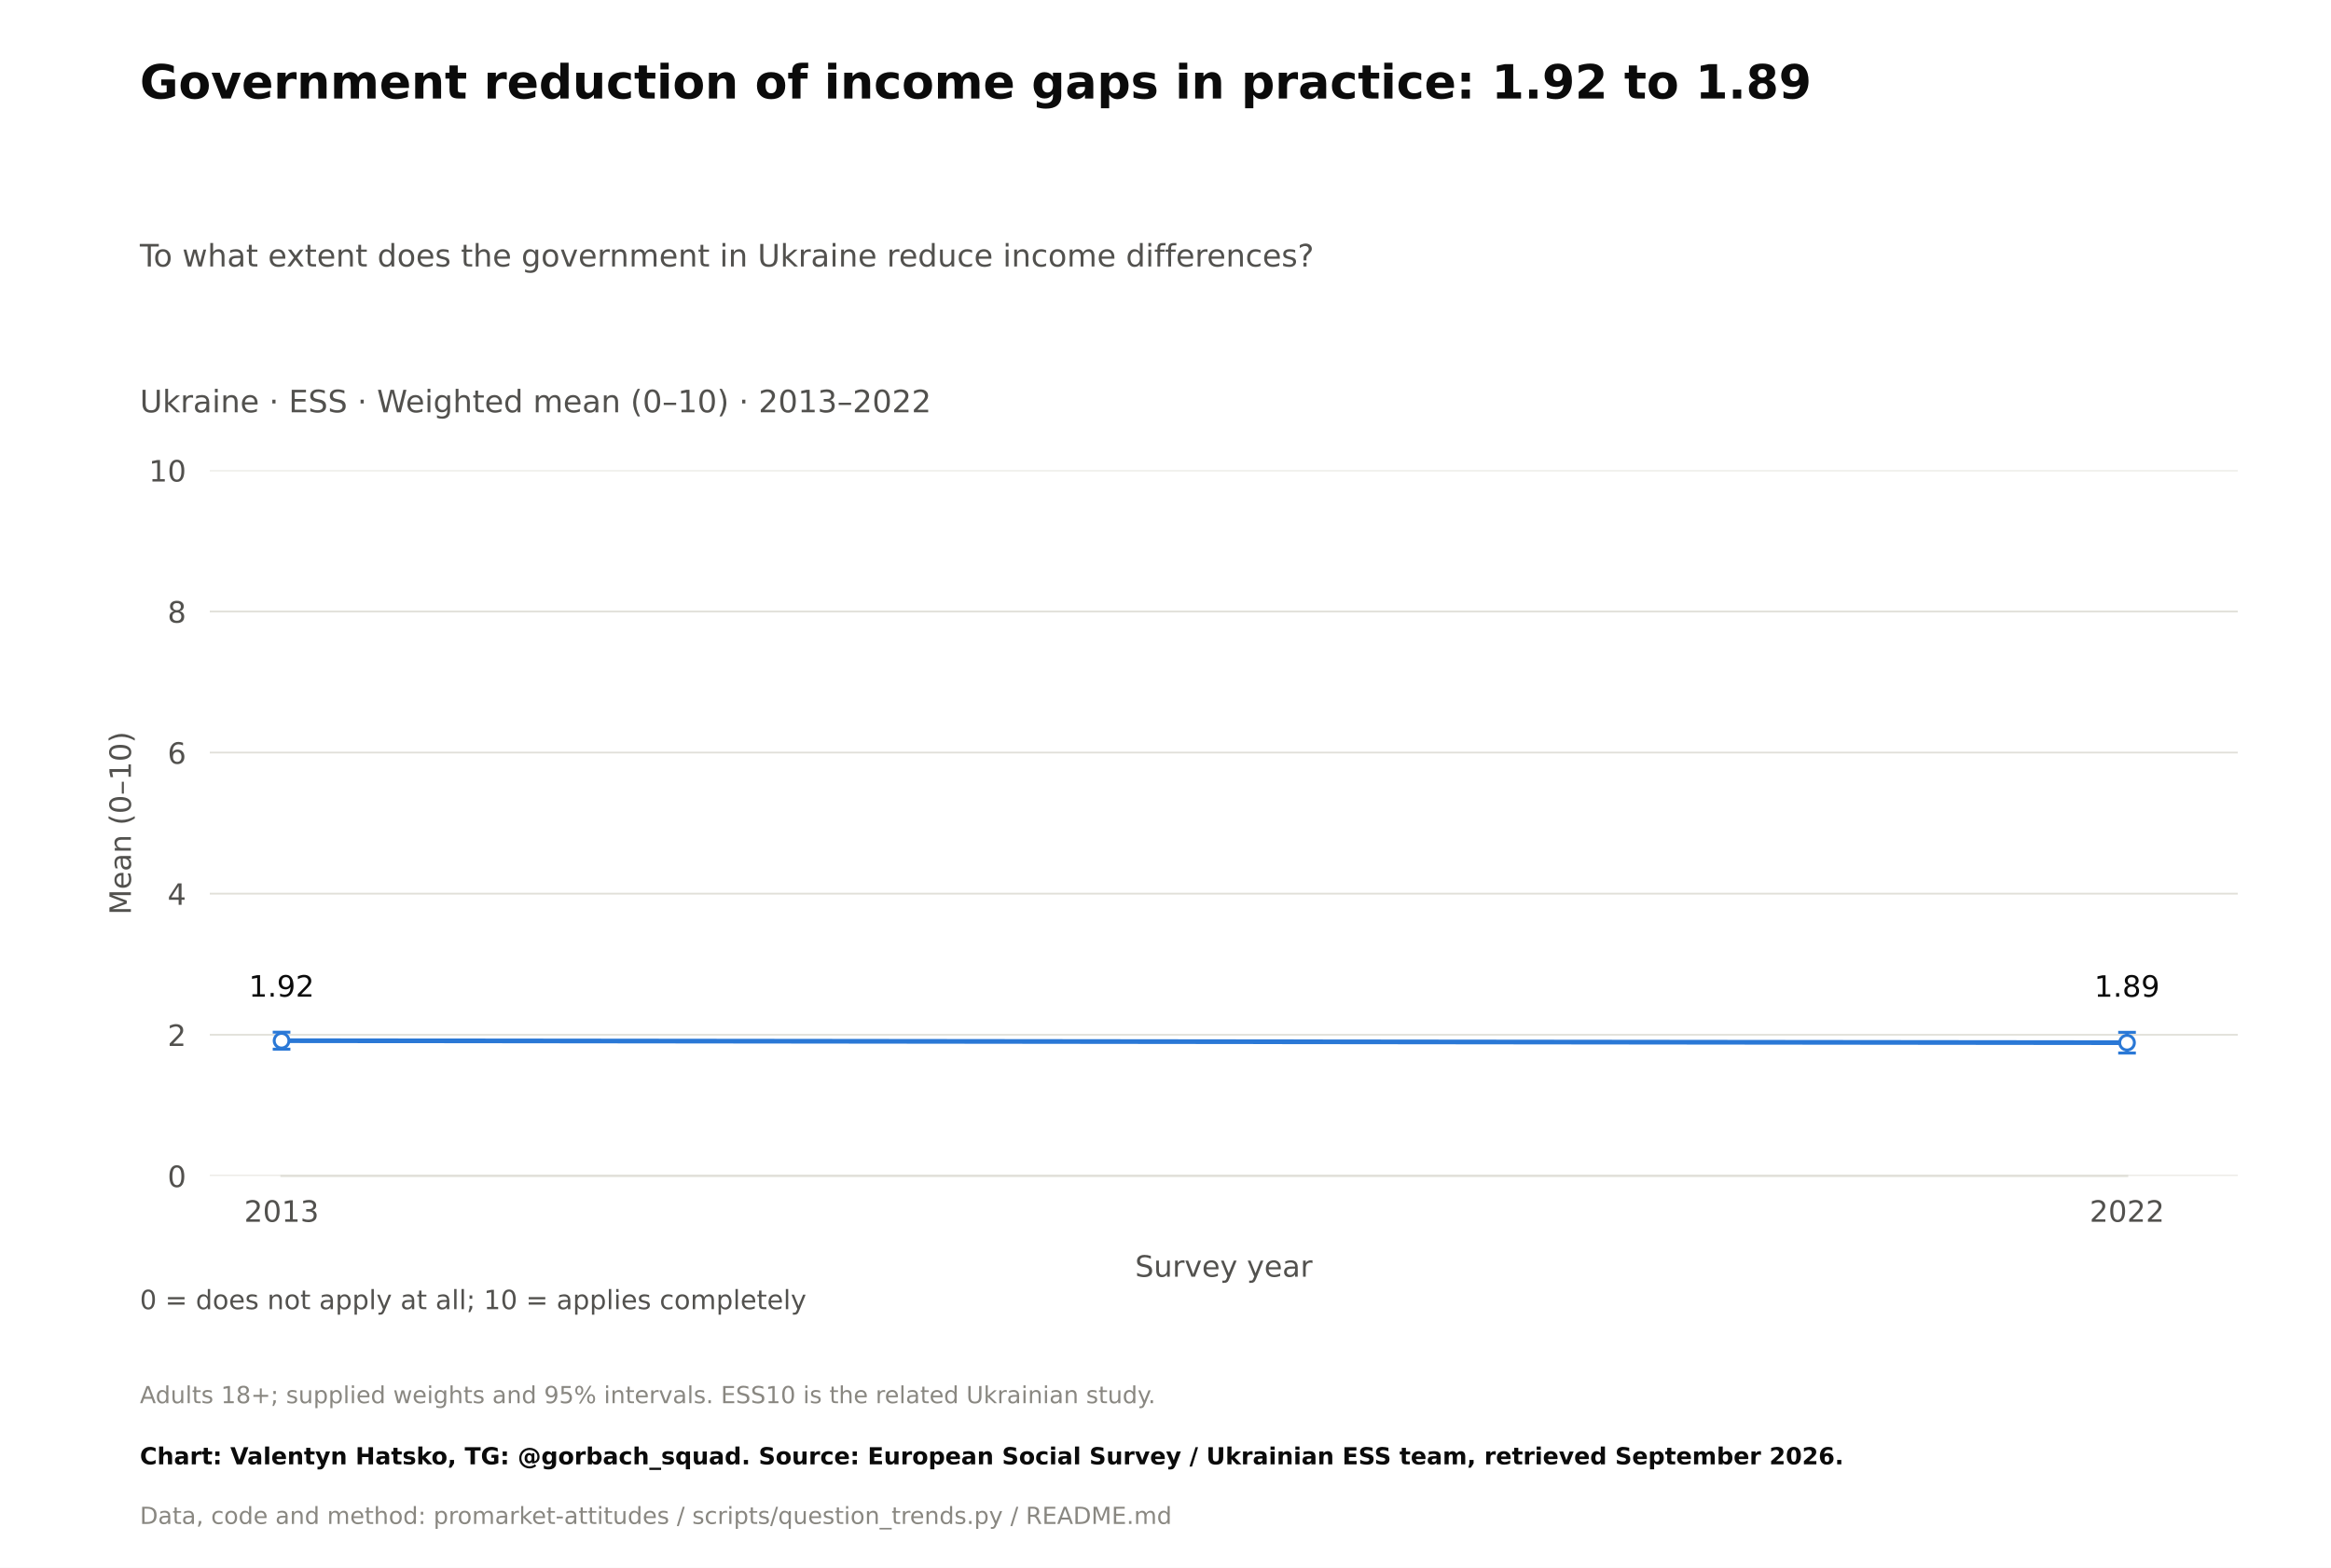
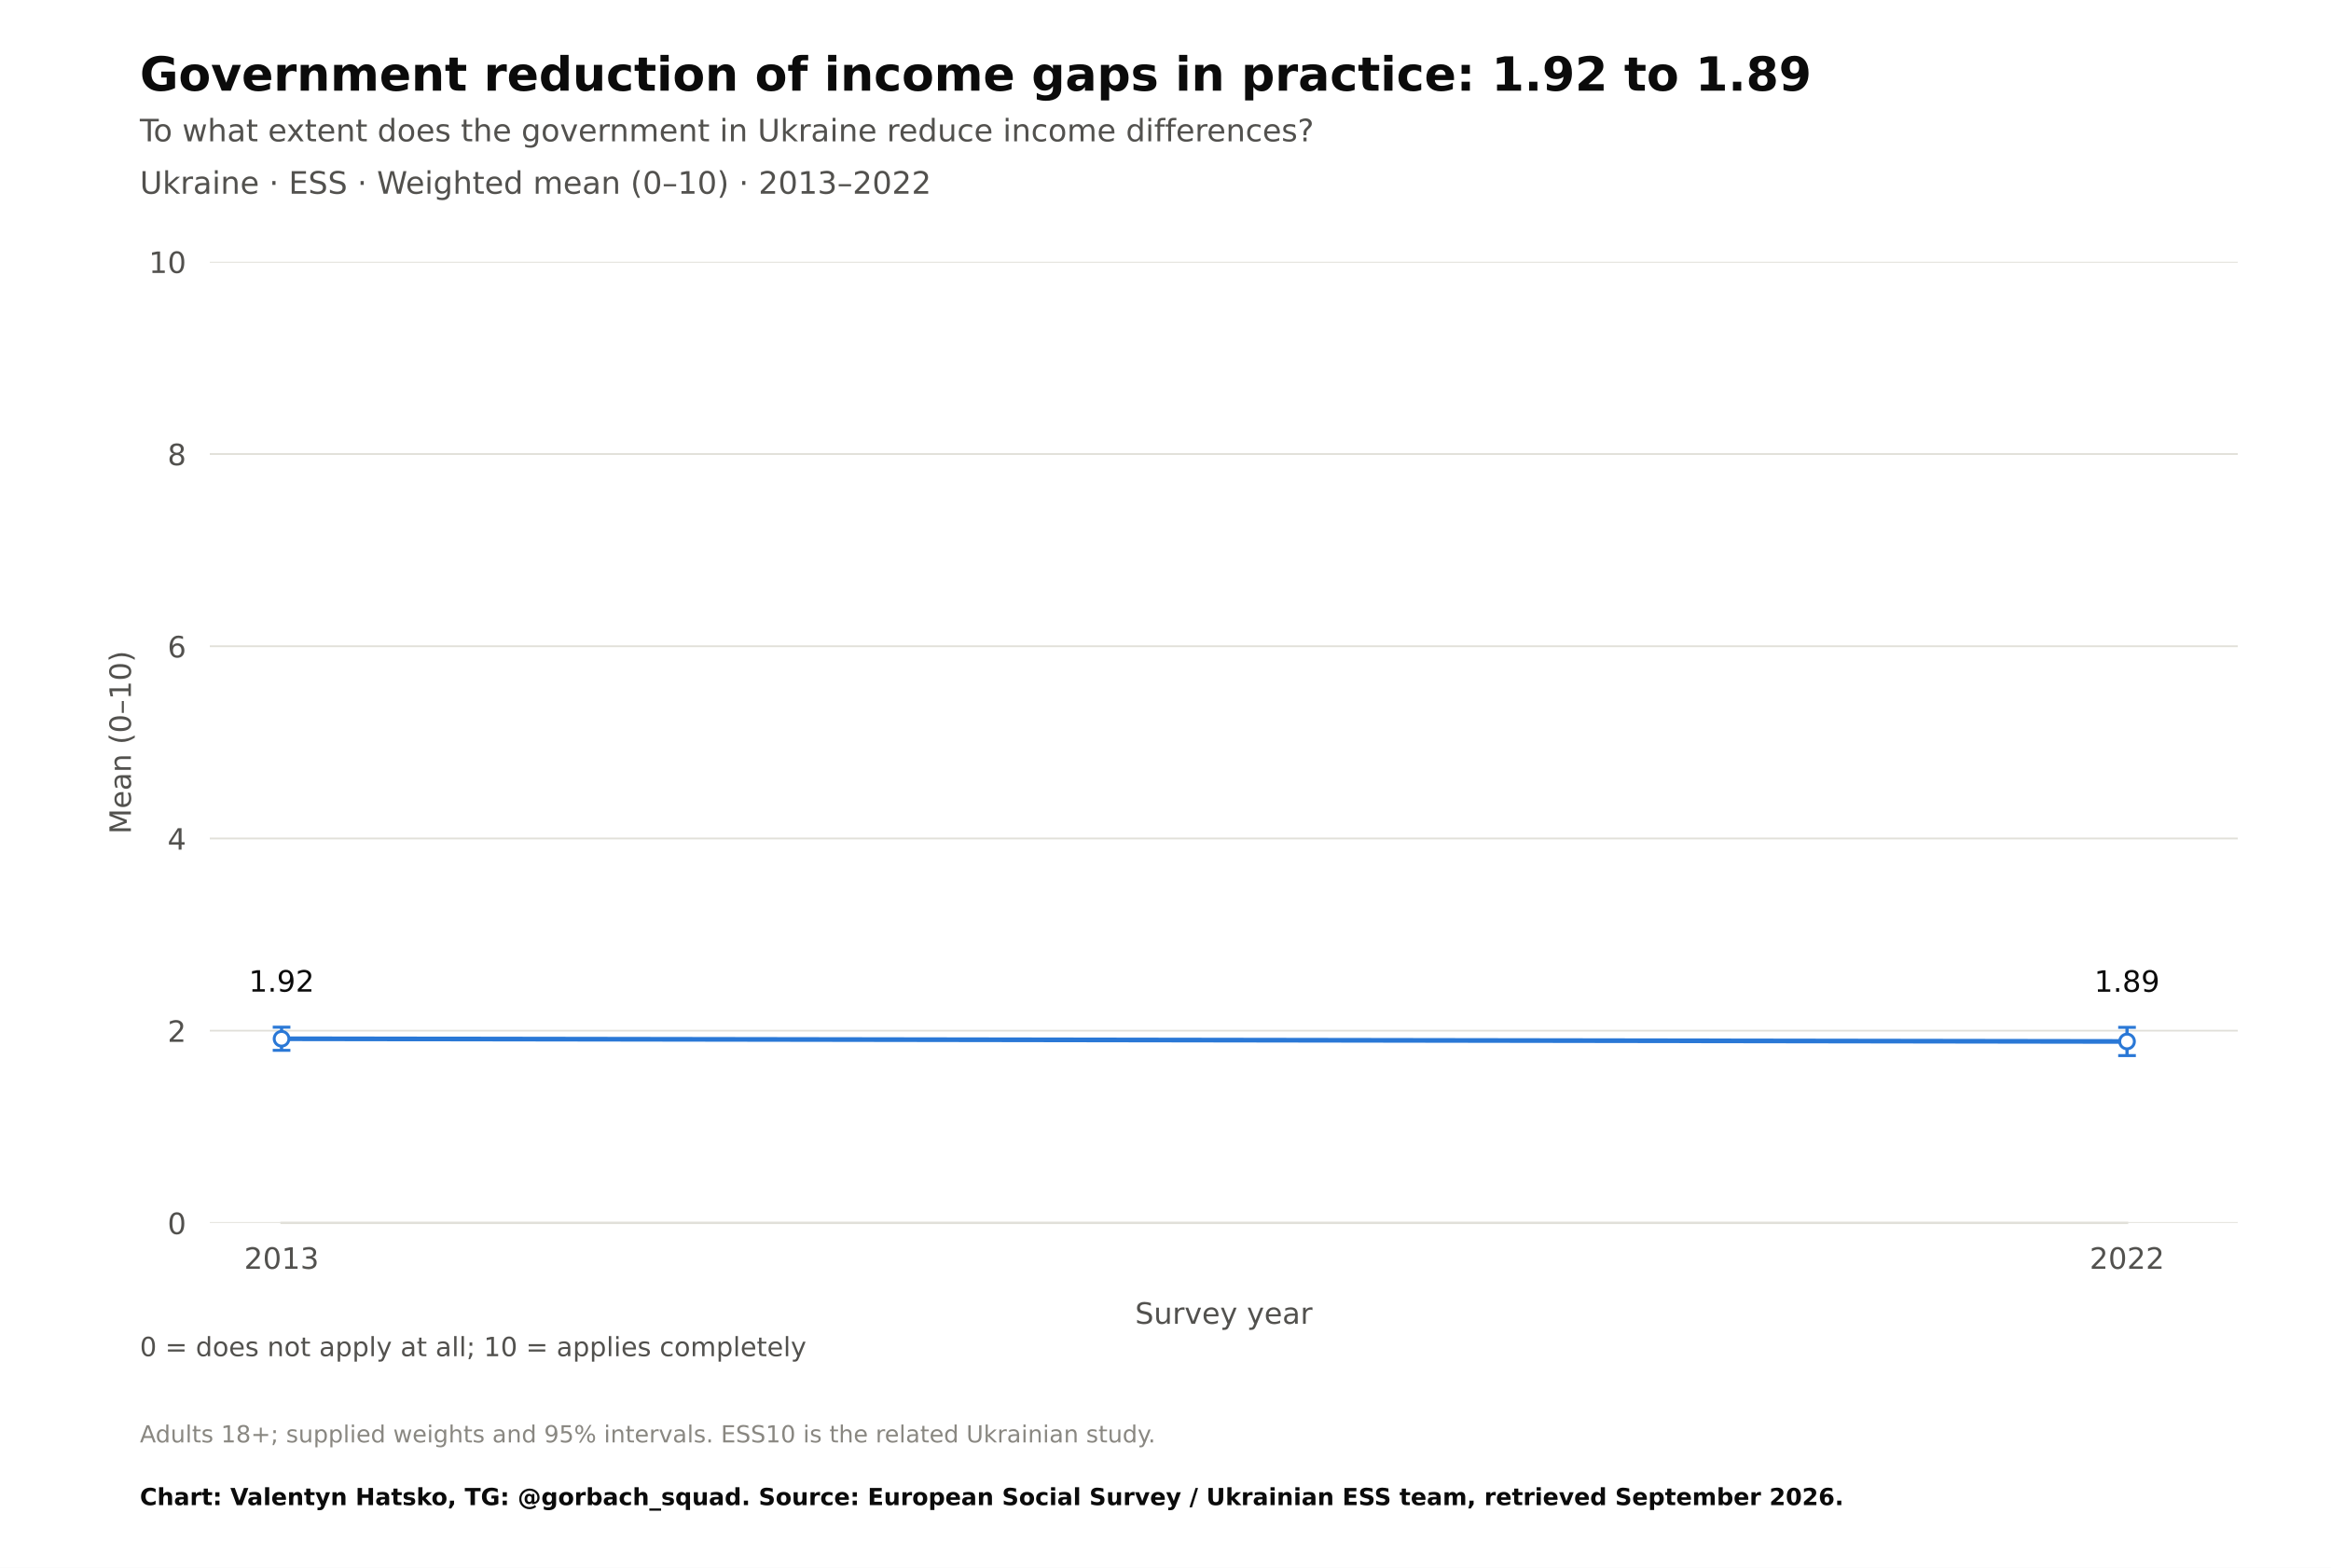
<svg xmlns="http://www.w3.org/2000/svg" xmlns:xlink="http://www.w3.org/1999/xlink" width="792pt" height="532.8pt" viewBox="0 0 792 532.8" version="1.1">
  <defs>
    <style type="text/css">*{stroke-linejoin: round; stroke-linecap: butt}</style>
  </defs>
  <g id="figure_1">
    <g id="patch_1">
      <path d="M 0 532.8  L 792 532.8  L 792 0  L 0 0  z " style="fill: #ffffff" />
    </g>
    <g id="axes_1">
      <g id="patch_2">
-         <path d="M 71.28 399.6  L 760.32 399.6  L 760.32 159.84  L 71.28 159.84  z " style="fill: #ffffff" />
+         <path d="M 71.28 415.584  L 760.32 415.584  L 760.32 88.968  L 71.28 88.968  z " style="fill: #ffffff" />
      </g>
      <g id="matplotlib.axis_1">
        <g id="xtick_1">
          <g id="line2d_1" />
          <g id="text_1">
-             <text style="font-size: 10px; font-family: 'DejaVu Sans', Arial, sans-serif; text-anchor: middle; fill: #52514e" x="95.665" y="415.198" transform="rotate(-0 95.66463 415.1984)">2013</text>
+             <text style="font-size: 10px; font-family: 'DejaVu Sans', Arial, sans-serif; text-anchor: middle; fill: #52514e" x="95.665" y="431.182" transform="rotate(-0 95.66463 431.1824)">2013</text>
          </g>
        </g>
        <g id="xtick_2">
          <g id="line2d_2" />
          <g id="text_2">
-             <text style="font-size: 10px; font-family: 'DejaVu Sans', Arial, sans-serif; text-anchor: middle; fill: #52514e" x="722.698" y="415.198" transform="rotate(-0 722.698 415.1984)">2022</text>
+             <text style="font-size: 10px; font-family: 'DejaVu Sans', Arial, sans-serif; text-anchor: middle; fill: #52514e" x="722.698" y="431.182" transform="rotate(-0 722.698 431.1824)">2022</text>
          </g>
        </g>
        <g id="text_3">
-           <text style="font-size: 10px; font-family: 'DejaVu Sans', Arial, sans-serif; text-anchor: middle; fill: #52514e" x="415.8" y="433.877" transform="rotate(-0 415.8 433.8766)">Survey year</text>
+           <text style="font-size: 10px; font-family: 'DejaVu Sans', Arial, sans-serif; text-anchor: middle; fill: #52514e" x="415.8" y="449.861" transform="rotate(-0 415.8 449.8606)">Survey year</text>
        </g>
      </g>
      <g id="matplotlib.axis_2">
        <g id="ytick_1">
          <g id="line2d_3">
-             <path d="M 71.28 399.6  L 760.32 399.6  " clip-path="url(#p3153157585)" style="fill: none; stroke: #e1e0d9; stroke-width: 0.6; stroke-linecap: square" />
+             <path d="M 71.28 415.584  L 760.32 415.584  " clip-path="url(#p4a3c1179ff)" style="fill: none; stroke: #e1e0d9; stroke-width: 0.6; stroke-linecap: square" />
          </g>
          <g id="line2d_4" />
          <g id="text_4">
-             <text style="font-size: 10px; font-family: 'DejaVu Sans', Arial, sans-serif; text-anchor: end; fill: #52514e" x="63.28" y="403.399" transform="rotate(-0 63.28 403.3992)">0</text>
+             <text style="font-size: 10px; font-family: 'DejaVu Sans', Arial, sans-serif; text-anchor: end; fill: #52514e" x="63.28" y="419.383" transform="rotate(-0 63.28 419.3832)">0</text>
          </g>
        </g>
        <g id="ytick_2">
          <g id="line2d_5">
-             <path d="M 71.28 351.648  L 760.32 351.648  " clip-path="url(#p3153157585)" style="fill: none; stroke: #e1e0d9; stroke-width: 0.6; stroke-linecap: square" />
+             <path d="M 71.28 350.261  L 760.32 350.261  " clip-path="url(#p4a3c1179ff)" style="fill: none; stroke: #e1e0d9; stroke-width: 0.6; stroke-linecap: square" />
          </g>
          <g id="line2d_6" />
          <g id="text_5">
-             <text style="font-size: 10px; font-family: 'DejaVu Sans', Arial, sans-serif; text-anchor: end; fill: #52514e" x="63.28" y="355.447" transform="rotate(-0 63.28 355.4472)">2</text>
+             <text style="font-size: 10px; font-family: 'DejaVu Sans', Arial, sans-serif; text-anchor: end; fill: #52514e" x="63.28" y="354.06" transform="rotate(-0 63.28 354.06)">2</text>
          </g>
        </g>
        <g id="ytick_3">
          <g id="line2d_7">
-             <path d="M 71.28 303.696  L 760.32 303.696  " clip-path="url(#p3153157585)" style="fill: none; stroke: #e1e0d9; stroke-width: 0.6; stroke-linecap: square" />
+             <path d="M 71.28 284.938  L 760.32 284.938  " clip-path="url(#p4a3c1179ff)" style="fill: none; stroke: #e1e0d9; stroke-width: 0.6; stroke-linecap: square" />
          </g>
          <g id="line2d_8" />
          <g id="text_6">
-             <text style="font-size: 10px; font-family: 'DejaVu Sans', Arial, sans-serif; text-anchor: end; fill: #52514e" x="63.28" y="307.495" transform="rotate(-0 63.28 307.4952)">4</text>
+             <text style="font-size: 10px; font-family: 'DejaVu Sans', Arial, sans-serif; text-anchor: end; fill: #52514e" x="63.28" y="288.737" transform="rotate(-0 63.28 288.7368)">4</text>
          </g>
        </g>
        <g id="ytick_4">
          <g id="line2d_9">
-             <path d="M 71.28 255.744  L 760.32 255.744  " clip-path="url(#p3153157585)" style="fill: none; stroke: #e1e0d9; stroke-width: 0.6; stroke-linecap: square" />
+             <path d="M 71.28 219.614  L 760.32 219.614  " clip-path="url(#p4a3c1179ff)" style="fill: none; stroke: #e1e0d9; stroke-width: 0.6; stroke-linecap: square" />
          </g>
          <g id="line2d_10" />
          <g id="text_7">
-             <text style="font-size: 10px; font-family: 'DejaVu Sans', Arial, sans-serif; text-anchor: end; fill: #52514e" x="63.28" y="259.543" transform="rotate(-0 63.28 259.5432)">6</text>
+             <text style="font-size: 10px; font-family: 'DejaVu Sans', Arial, sans-serif; text-anchor: end; fill: #52514e" x="63.28" y="223.414" transform="rotate(-0 63.28 223.4136)">6</text>
          </g>
        </g>
        <g id="ytick_5">
          <g id="line2d_11">
-             <path d="M 71.28 207.792  L 760.32 207.792  " clip-path="url(#p3153157585)" style="fill: none; stroke: #e1e0d9; stroke-width: 0.6; stroke-linecap: square" />
+             <path d="M 71.28 154.291  L 760.32 154.291  " clip-path="url(#p4a3c1179ff)" style="fill: none; stroke: #e1e0d9; stroke-width: 0.6; stroke-linecap: square" />
          </g>
          <g id="line2d_12" />
          <g id="text_8">
-             <text style="font-size: 10px; font-family: 'DejaVu Sans', Arial, sans-serif; text-anchor: end; fill: #52514e" x="63.28" y="211.591" transform="rotate(-0 63.28 211.5912)">8</text>
+             <text style="font-size: 10px; font-family: 'DejaVu Sans', Arial, sans-serif; text-anchor: end; fill: #52514e" x="63.28" y="158.09" transform="rotate(-0 63.28 158.0904)">8</text>
          </g>
        </g>
        <g id="ytick_6">
          <g id="line2d_13">
-             <path d="M 71.28 159.84  L 760.32 159.84  " clip-path="url(#p3153157585)" style="fill: none; stroke: #e1e0d9; stroke-width: 0.6; stroke-linecap: square" />
+             <path d="M 71.28 88.968  L 760.32 88.968  " clip-path="url(#p4a3c1179ff)" style="fill: none; stroke: #e1e0d9; stroke-width: 0.6; stroke-linecap: square" />
          </g>
          <g id="line2d_14" />
          <g id="text_9">
-             <text style="font-size: 10px; font-family: 'DejaVu Sans', Arial, sans-serif; text-anchor: end; fill: #52514e" x="63.28" y="163.639" transform="rotate(-0 63.28 163.6392)">10</text>
+             <text style="font-size: 10px; font-family: 'DejaVu Sans', Arial, sans-serif; text-anchor: end; fill: #52514e" x="63.28" y="92.767" transform="rotate(-0 63.28 92.76722)">10</text>
          </g>
        </g>
        <g id="text_10">
-           <text style="font-size: 10px; font-family: 'DejaVu Sans', Arial, sans-serif; text-anchor: middle; fill: #52514e" x="44.475" y="279.72" transform="rotate(-90 44.47531 279.72)">Mean (0–10)</text>
+           <text style="font-size: 10px; font-family: 'DejaVu Sans', Arial, sans-serif; text-anchor: middle; fill: #52514e" x="44.475" y="252.276" transform="rotate(-90 44.47531 252.276)">Mean (0–10)</text>
        </g>
      </g>
      <g id="patch_3">
-         <path d="M 95.665 399.6  L 722.698 399.6  " style="fill: none; stroke: #e1e0d9; stroke-width: 0.8; stroke-linejoin: miter; stroke-linecap: square" />
+         <path d="M 95.665 415.584  L 722.698 415.584  " style="fill: none; stroke: #e1e0d9; stroke-width: 0.8; stroke-linejoin: miter; stroke-linecap: square" />
      </g>
      <g id="LineCollection_1">
-         <path d="M 95.665 356.545  L 95.665 350.776  " clip-path="url(#p3153157585)" style="fill: none; stroke: #2a78d6; stroke-width: 1.1" />
-         <path d="M 722.698 357.859  L 722.698 350.812  " clip-path="url(#p3153157585)" style="fill: none; stroke: #2a78d6; stroke-width: 1.1" />
+         <path d="M 95.665 356.932  L 95.665 349.073  " clip-path="url(#p4a3c1179ff)" style="fill: none; stroke: #2a78d6; stroke-width: 1.1" />
+         <path d="M 722.698 358.722  L 722.698 349.123  " clip-path="url(#p4a3c1179ff)" style="fill: none; stroke: #2a78d6; stroke-width: 1.1" />
      </g>
      <g id="line2d_15">
        <defs>
-           <path id="m002961476a" d="M 3 0  L -3 -0  " style="stroke: #2a78d6" />
+           <path id="mc526a4d28b" d="M 3 0  L -3 -0  " style="stroke: #2a78d6" />
        </defs>
-         <g clip-path="url(#p3153157585)">
-           <use xlink:href="#m002961476a" x="95.665" y="356.545" style="fill: #2a78d6; stroke: #2a78d6" />
-           <use xlink:href="#m002961476a" x="722.698" y="357.859" style="fill: #2a78d6; stroke: #2a78d6" />
+         <g clip-path="url(#p4a3c1179ff)">
+           <use xlink:href="#mc526a4d28b" x="95.665" y="356.932" style="fill: #2a78d6; stroke: #2a78d6" />
+           <use xlink:href="#mc526a4d28b" x="722.698" y="358.722" style="fill: #2a78d6; stroke: #2a78d6" />
        </g>
      </g>
      <g id="line2d_16">
-         <g clip-path="url(#p3153157585)">
-           <use xlink:href="#m002961476a" x="95.665" y="350.776" style="fill: #2a78d6; stroke: #2a78d6" />
-           <use xlink:href="#m002961476a" x="722.698" y="350.812" style="fill: #2a78d6; stroke: #2a78d6" />
+         <g clip-path="url(#p4a3c1179ff)">
+           <use xlink:href="#mc526a4d28b" x="95.665" y="349.073" style="fill: #2a78d6; stroke: #2a78d6" />
+           <use xlink:href="#mc526a4d28b" x="722.698" y="349.123" style="fill: #2a78d6; stroke: #2a78d6" />
        </g>
      </g>
      <g id="text_11">
-         <text style="font-size: 10px; font-family: 'DejaVu Sans', Arial, sans-serif; text-anchor: middle; fill: #0b0b0b" x="95.665" y="338.696" transform="rotate(-0 95.66463 338.6962)">1.92</text>
+         <text style="font-size: 10px; font-family: 'DejaVu Sans', Arial, sans-serif; text-anchor: middle; fill: #0b0b0b" x="95.665" y="336.993" transform="rotate(-0 95.66463 336.993)">1.92</text>
      </g>
      <g id="text_12">
-         <text style="font-size: 10px; font-family: 'DejaVu Sans', Arial, sans-serif; text-anchor: middle; fill: #0b0b0b" x="722.698" y="338.733" transform="rotate(-0 722.698 338.7327)">1.89</text>
+         <text style="font-size: 10px; font-family: 'DejaVu Sans', Arial, sans-serif; text-anchor: middle; fill: #0b0b0b" x="722.698" y="337.043" transform="rotate(-0 722.698 337.0428)">1.89</text>
      </g>
      <g id="line2d_17">
-         <path d="M 95.665 353.661  L 722.698 354.336  " clip-path="url(#p3153157585)" style="fill: none; stroke: #2a78d6; stroke-width: 1.6; stroke-linecap: square" />
+         <path d="M 95.665 353.003  L 722.698 353.922  " clip-path="url(#p4a3c1179ff)" style="fill: none; stroke: #2a78d6; stroke-width: 1.6; stroke-linecap: square" />
        <defs>
-           <path id="mfb440685c1" d="M 0 2.5  C 0.663 2.5 1.299 2.237 1.768 1.768  C 2.237 1.299 2.5 0.663 2.5 0  C 2.5 -0.663 2.237 -1.299 1.768 -1.768  C 1.299 -2.237 0.663 -2.5 0 -2.5  C -0.663 -2.5 -1.299 -2.237 -1.768 -1.768  C -2.237 -1.299 -2.5 -0.663 -2.5 0  C -2.5 0.663 -2.237 1.299 -1.768 1.768  C -1.299 2.237 -0.663 2.5 0 2.5  z " style="stroke: #2a78d6" />
+           <path id="m4240778703" d="M 0 2.5  C 0.663 2.5 1.299 2.237 1.768 1.768  C 2.237 1.299 2.5 0.663 2.5 0  C 2.5 -0.663 2.237 -1.299 1.768 -1.768  C 1.299 -2.237 0.663 -2.5 0 -2.5  C -0.663 -2.5 -1.299 -2.237 -1.768 -1.768  C -2.237 -1.299 -2.5 -0.663 -2.5 0  C -2.5 0.663 -2.237 1.299 -1.768 1.768  C -1.299 2.237 -0.663 2.5 0 2.5  z " style="stroke: #2a78d6" />
        </defs>
-         <g clip-path="url(#p3153157585)">
-           <use xlink:href="#mfb440685c1" x="95.665" y="353.661" style="fill: #ffffff; stroke: #2a78d6" />
-           <use xlink:href="#mfb440685c1" x="722.698" y="354.336" style="fill: #ffffff; stroke: #2a78d6" />
+         <g clip-path="url(#p4a3c1179ff)">
+           <use xlink:href="#m4240778703" x="95.665" y="353.003" style="fill: #ffffff; stroke: #2a78d6" />
+           <use xlink:href="#m4240778703" x="722.698" y="353.922" style="fill: #ffffff; stroke: #2a78d6" />
        </g>
      </g>
    </g>
    <g id="text_13">
-       <text style="font-weight: 700; font-size: 16px; font-family: 'DejaVu Sans', Arial, sans-serif; text-anchor: start; fill: #0b0b0b" x="47.52" y="33.469" transform="rotate(-0 47.52 33.4695)">Government reduction of income gaps in practice: 1.92 to 1.89</text>
+       <text style="font-weight: 700; font-size: 16px; font-family: 'DejaVu Sans', Arial, sans-serif; text-anchor: start; fill: #0b0b0b" x="47.52" y="30.805" transform="rotate(-0 47.52 30.8055)">Government reduction of income gaps in practice: 1.92 to 1.89</text>
    </g>
    <g id="text_14">
-       <text style="font-size: 10.5px; font-family: 'DejaVu Sans', Arial, sans-serif; text-anchor: start; fill: #52514e" x="47.52" y="90.562" transform="rotate(-0 47.52 90.56236)">To what extent does the government in Ukraine reduce income differences?</text>
+       <text style="font-size: 10.5px; font-family: 'DejaVu Sans', Arial, sans-serif; text-anchor: start; fill: #52514e" x="47.52" y="48.026" transform="rotate(-0 47.52 48.02636)">To what extent does the government in Ukraine reduce income differences?</text>
    </g>
    <g id="text_15">
-       <text style="font-size: 10.5px; font-family: 'DejaVu Sans', Arial, sans-serif; text-anchor: start; fill: #52514e" x="47.52" y="140.113" transform="rotate(-0 47.52 140.1128)">Ukraine · ESS · Weighted mean (0–10) · 2013–2022</text>
+       <text style="font-size: 10.5px; font-family: 'DejaVu Sans', Arial, sans-serif; text-anchor: start; fill: #52514e" x="47.52" y="65.826" transform="rotate(-0 47.52 65.82636)">Ukraine · ESS · Weighted mean (0–10) · 2013–2022</text>
    </g>
    <g id="text_16">
-       <text style="font-size: 9px; font-family: 'DejaVu Sans', Arial, sans-serif; text-anchor: start; fill: #52514e" x="47.52" y="444.888" transform="rotate(-0 47.52 444.888)">0 = does not apply at all; 10 = applies completely</text>
+       <text style="font-size: 9px; font-family: 'DejaVu Sans', Arial, sans-serif; text-anchor: start; fill: #52514e" x="47.52" y="460.872" transform="rotate(-0 47.52 460.872)">0 = does not apply at all; 10 = applies completely</text>
    </g>
    <g id="text_17">
-       <text style="font-size: 8px; font-family: 'DejaVu Sans', Arial, sans-serif; text-anchor: start; fill: #898781" x="47.52" y="476.856" transform="rotate(-0 47.52 476.856)">Adults 18+; supplied weights and 95% intervals. ESS10 is the related Ukrainian study.</text>
+       <text style="font-size: 8px; font-family: 'DejaVu Sans', Arial, sans-serif; text-anchor: start; fill: #898781" x="47.52" y="490.176" transform="rotate(-0 47.52 490.176)">Adults 18+; supplied weights and 95% intervals. ESS10 is the related Ukrainian study.</text>
    </g>
    <g id="text_18">
-       <text style="font-weight: 600; font-size: 8px; font-family: 'DejaVu Sans', Arial, sans-serif; text-anchor: start; fill: #0b0b0b" x="47.52" y="497.635" transform="rotate(-0 47.52 497.6352)">Chart: Valentyn Hatsko, TG: @gorbach_squad. Source: European Social Survey / Ukrainian ESS team, retrieved September 2026.</text>
-     </g>
-     <g id="text_19">
-       <text style="font-size: 8px; font-family: 'DejaVu Sans', Arial, sans-serif; text-anchor: start; fill: #898781" x="47.52" y="517.882" transform="rotate(-0 47.52 517.8816)">Data, code and method: promarket-attitudes / scripts/question_trends.py / README.md</text>
+       <text style="font-weight: 600; font-size: 8px; font-family: 'DejaVu Sans', Arial, sans-serif; text-anchor: start; fill: #0b0b0b" x="47.52" y="511.488" transform="rotate(-0 47.52 511.488)">Chart: Valentyn Hatsko, TG: @gorbach_squad. Source: European Social Survey / Ukrainian ESS team, retrieved September 2026.</text>
    </g>
  </g>
  <defs>
-     <clipPath id="p3153157585">
-       <rect x="71.28" y="159.84" width="689.04" height="239.76" />
+     <clipPath id="p4a3c1179ff">
+       <rect x="71.28" y="88.968" width="689.04" height="326.616" />
    </clipPath>
  </defs>
</svg>
